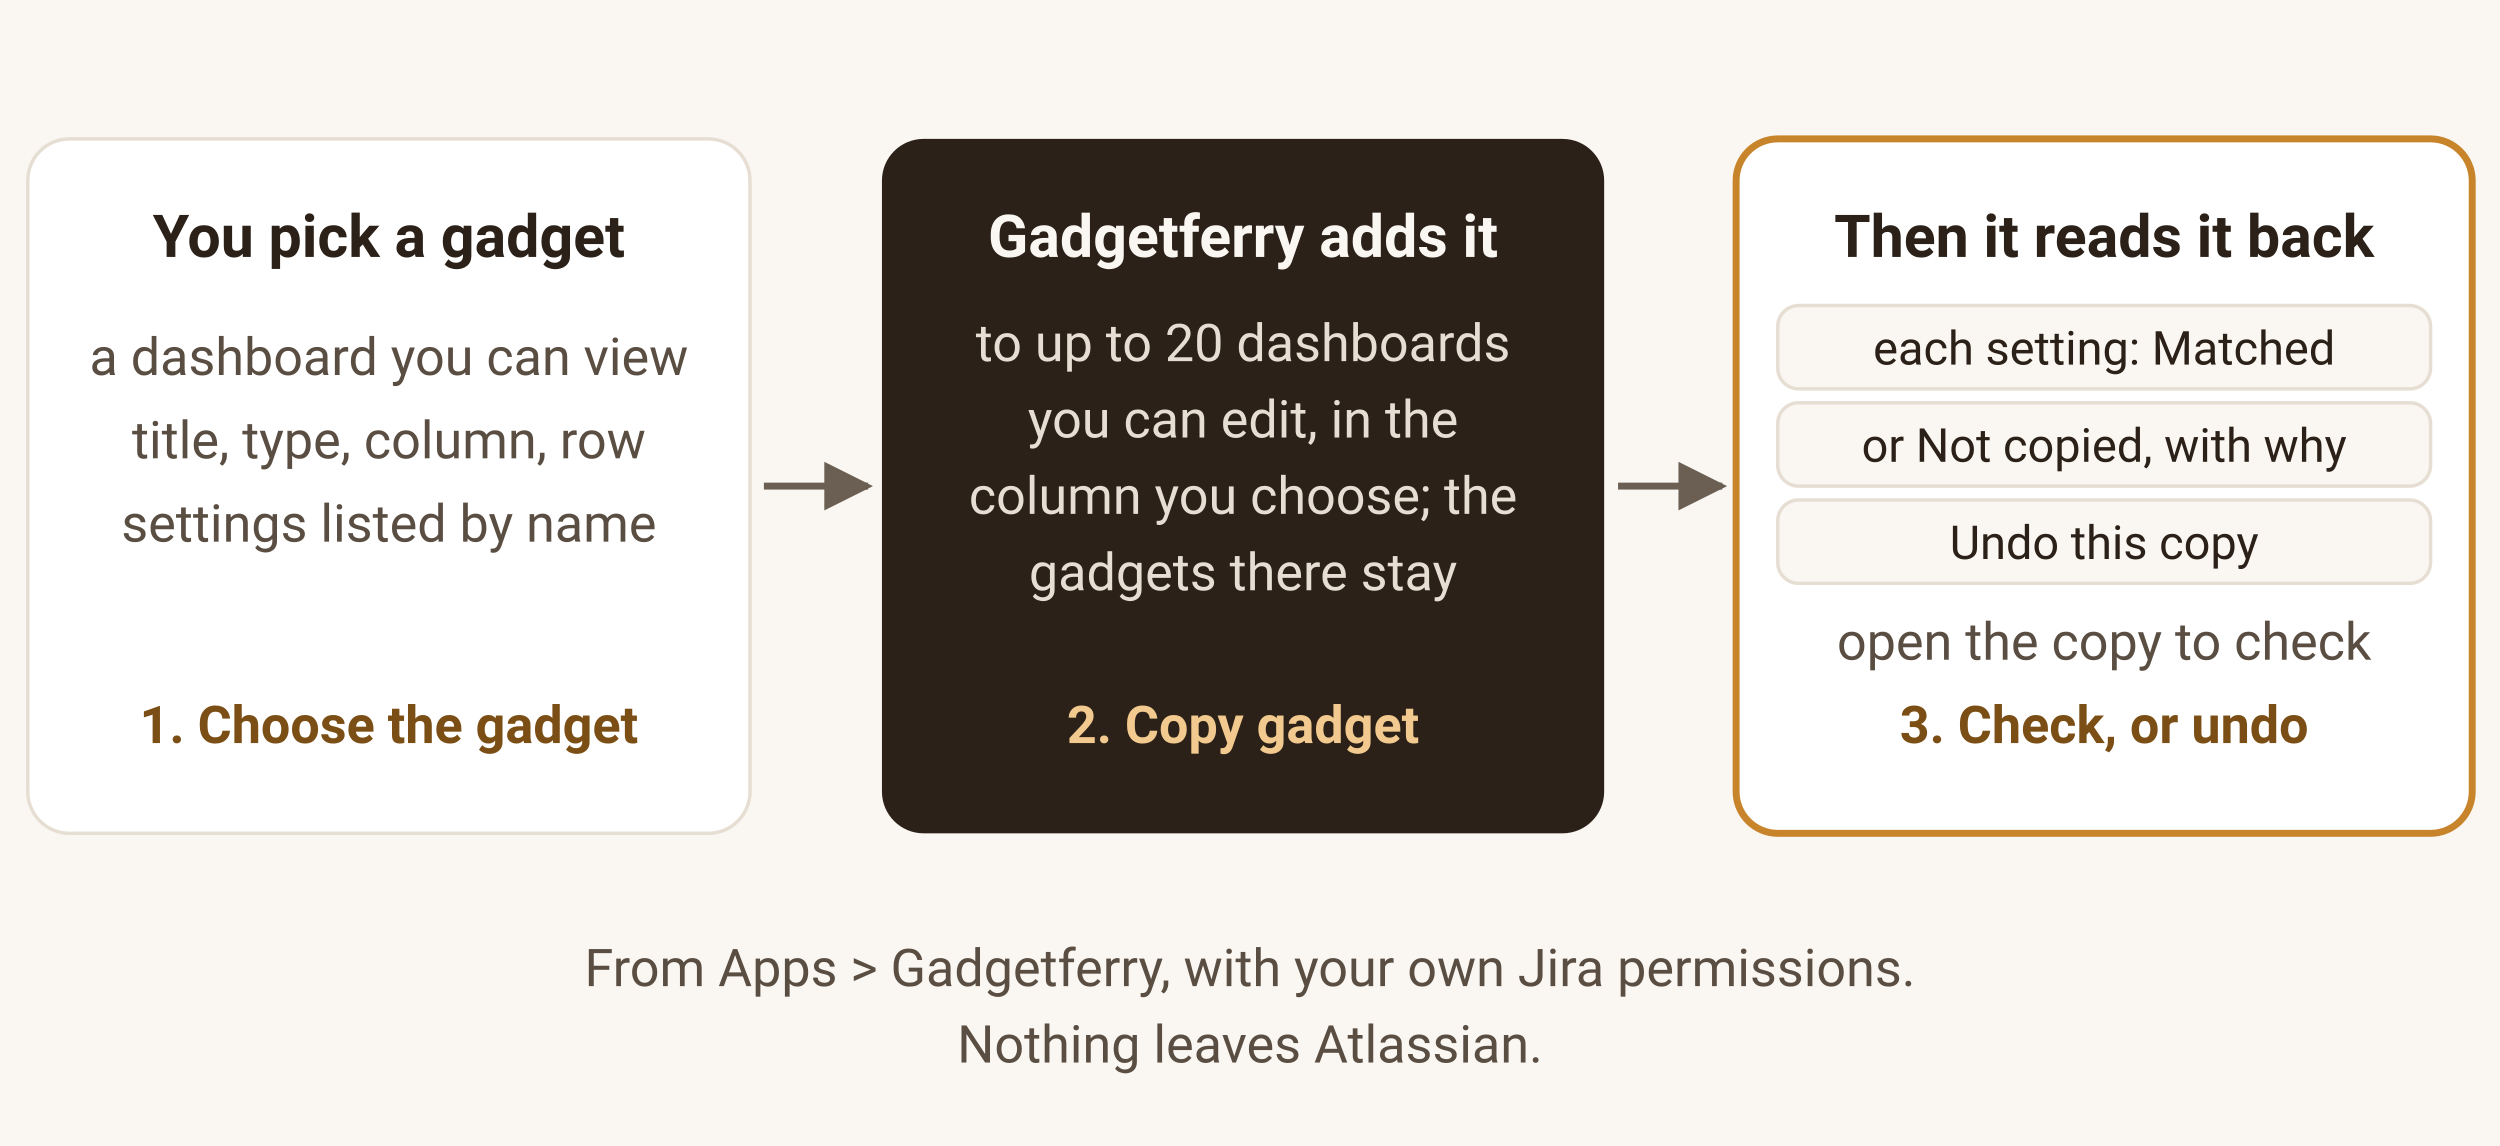
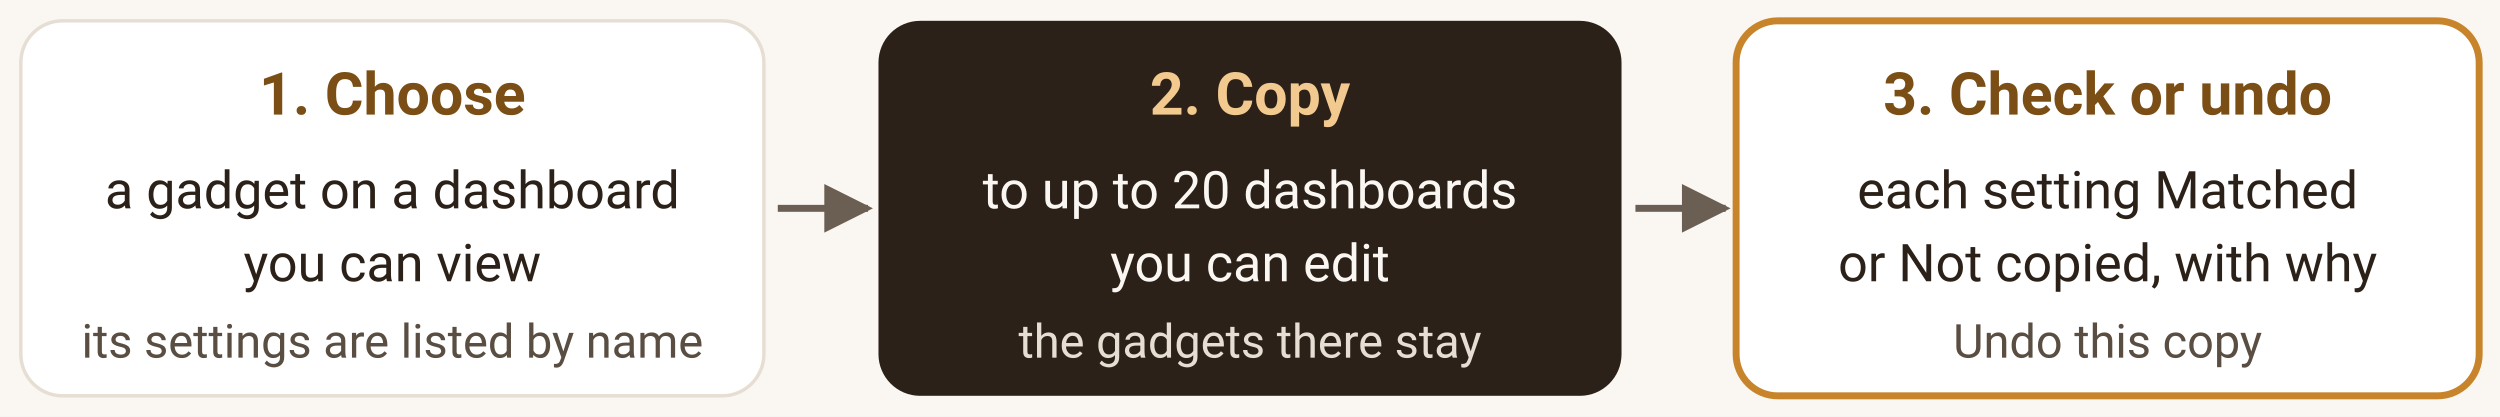
- <svg xmlns="http://www.w3.org/2000/svg" viewBox="0 0 720 330" width="720" height="330" font-family="system-ui, -apple-system, Segoe UI, Roboto, sans-serif">
+ <svg xmlns="http://www.w3.org/2000/svg" viewBox="0 0 720 120" width="720" height="120" font-family="system-ui, -apple-system, Segoe UI, Roboto, sans-serif">
  <defs>
    <marker id="arrow" viewBox="0 0 10 10" refX="9" refY="5" markerWidth="7" markerHeight="7" orient="auto-start-reverse">
      <path d="M0,0 L10,5 L0,10 z" fill="#6B5E52" />
    </marker>
  </defs>
-   <rect width="720" height="330" fill="#FAF7F2" />
-   <rect x="8" y="40" width="208" height="200" rx="12" fill="#FFFFFF" stroke="#E6DED3" />
-   <text x="112" y="74" text-anchor="middle" font-size="17" font-weight="600" fill="#2B2118">You pick a gadget</text>
-   <text x="112" y="108" text-anchor="middle" font-size="15" fill="#5A4E43">a dashboard you can view</text>
-   <text x="112" y="132" text-anchor="middle" font-size="15" fill="#5A4E43">title, type, column, row</text>
-   <text x="112" y="156" text-anchor="middle" font-size="15" fill="#5A4E43">settings listed by name</text>
-   <text x="112" y="214" text-anchor="middle" font-size="15" font-weight="600" fill="#7A4E14">1. Choose the gadget</text>
-   <line x1="220" y1="140" x2="250" y2="140" stroke="#6B5E52" stroke-width="2" marker-end="url(#arrow)" />
-   <rect x="254" y="40" width="208" height="200" rx="12" fill="#2B2118" />
-   <text x="358" y="74" text-anchor="middle" font-size="17" font-weight="600" fill="#FAF7F2">Gadgetferry adds it</text>
-   <text x="358" y="104" text-anchor="middle" font-size="15" fill="#E6DED3">to up to 20 dashboards</text>
-   <text x="358" y="126" text-anchor="middle" font-size="15" fill="#E6DED3">you can edit, in the</text>
-   <text x="358" y="148" text-anchor="middle" font-size="15" fill="#E6DED3">column you choose; the</text>
-   <text x="358" y="170" text-anchor="middle" font-size="15" fill="#E6DED3">gadgets there stay</text>
-   <text x="358" y="214" text-anchor="middle" font-size="15" font-weight="600" fill="#F2C98E">2. Copy gadget</text>
-   <line x1="466" y1="140" x2="496" y2="140" stroke="#6B5E52" stroke-width="2" marker-end="url(#arrow)" />
-   <rect x="500" y="40" width="212" height="200" rx="12" fill="#FFFFFF" stroke="#C8842B" stroke-width="2" />
-   <text x="606" y="74" text-anchor="middle" font-size="17" font-weight="600" fill="#2B2118">Then it reads it back</text>
-   <g font-size="13.5" fill="#2B2118">
-     <rect x="512" y="88" width="188" height="24" rx="6" fill="#FAF7F2" stroke="#E6DED3" />
-     <text x="606" y="105" text-anchor="middle">each setting: Matched</text>
-     <rect x="512" y="116" width="188" height="24" rx="6" fill="#FAF7F2" stroke="#E6DED3" />
-     <text x="606" y="133" text-anchor="middle">or Not copied, with why</text>
-     <rect x="512" y="144" width="188" height="24" rx="6" fill="#FAF7F2" stroke="#E6DED3" />
-     <text x="606" y="161" text-anchor="middle">Undo this copy</text>
-   </g>
-   <text x="606" y="190" text-anchor="middle" font-size="15" fill="#5A4E43">open the copy to check</text>
-   <text x="606" y="214" text-anchor="middle" font-size="15" font-weight="600" fill="#7A4E14">3. Check, or undo</text>
-   <text x="360" y="284" text-anchor="middle" font-size="15" fill="#5A4E43">From Apps &gt; Gadgetferry, with your own Jira permissions.</text>
-   <text x="360" y="306" text-anchor="middle" font-size="15" fill="#5A4E43">Nothing leaves Atlassian.</text>
+   <rect width="720" height="120" fill="#FAF7F2" />
+   <rect x="6" y="6" width="214" height="108" rx="12" fill="#FFFFFF" stroke="#E6DED3" />
+   <text x="113" y="33" text-anchor="middle" font-size="17" font-weight="600" fill="#7A4E14">1. Choose</text>
+   <text x="113" y="60" text-anchor="middle" font-size="15" fill="#2B2118">a gadget on a dashboard</text>
+   <text x="113" y="81" text-anchor="middle" font-size="15" fill="#2B2118">you can view</text>
+   <text x="113" y="103" text-anchor="middle" font-size="13.5" fill="#5A4E43">its settings are listed by name</text>
+   <line x1="224" y1="60" x2="250" y2="60" stroke="#6B5E52" stroke-width="2" marker-end="url(#arrow)" />
+   <rect x="253" y="6" width="214" height="108" rx="12" fill="#2B2118" />
+   <text x="360" y="33" text-anchor="middle" font-size="17" font-weight="600" fill="#F2C98E">2. Copy</text>
+   <text x="360" y="60" text-anchor="middle" font-size="15" fill="#FAF7F2">to up to 20 dashboards</text>
+   <text x="360" y="81" text-anchor="middle" font-size="15" fill="#FAF7F2">you can edit</text>
+   <text x="360" y="103" text-anchor="middle" font-size="13.5" fill="#E6DED3">the gadgets there stay</text>
+   <line x1="471" y1="60" x2="497" y2="60" stroke="#6B5E52" stroke-width="2" marker-end="url(#arrow)" />
+   <rect x="500" y="6" width="214" height="108" rx="12" fill="#FFFFFF" stroke="#C8842B" stroke-width="2" />
+   <text x="607" y="33" text-anchor="middle" font-size="17" font-weight="600" fill="#7A4E14">3. Check or undo</text>
+   <text x="607" y="60" text-anchor="middle" font-size="15" fill="#2B2118">each setting Matched</text>
+   <text x="607" y="81" text-anchor="middle" font-size="15" fill="#2B2118">or Not copied, with why</text>
+   <text x="607" y="103" text-anchor="middle" font-size="13.5" fill="#5A4E43">Undo this copy</text>
</svg>
